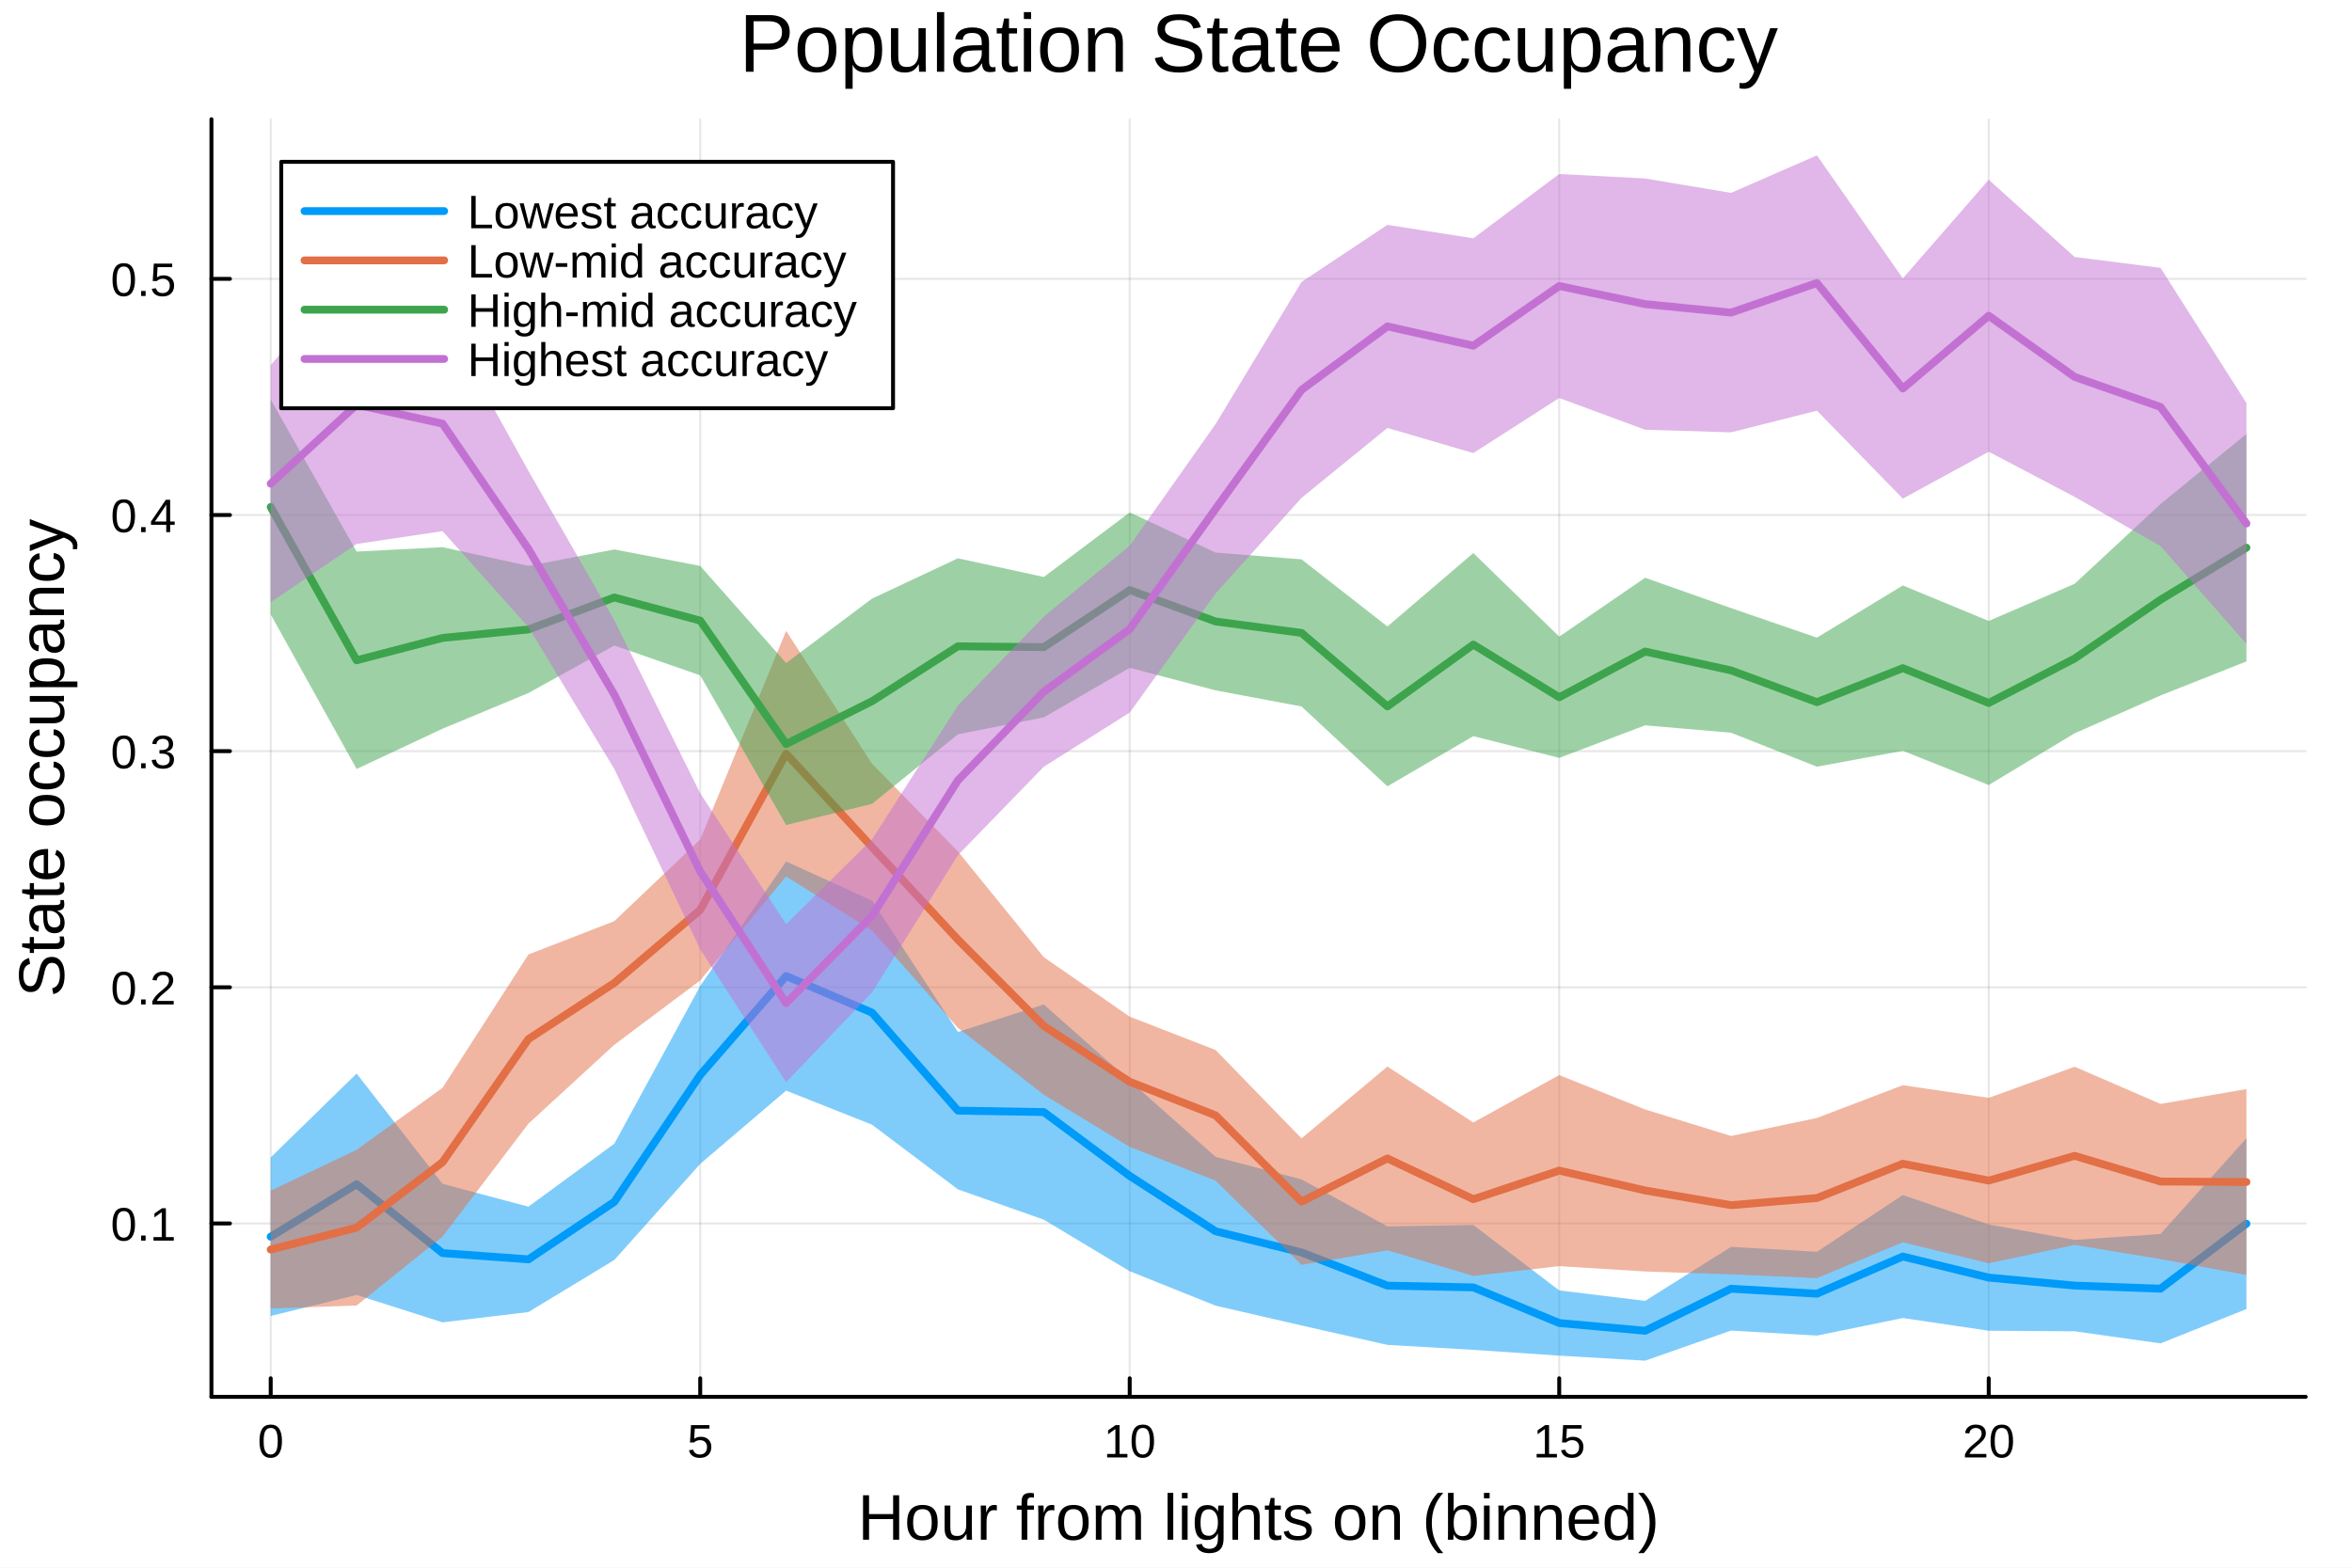
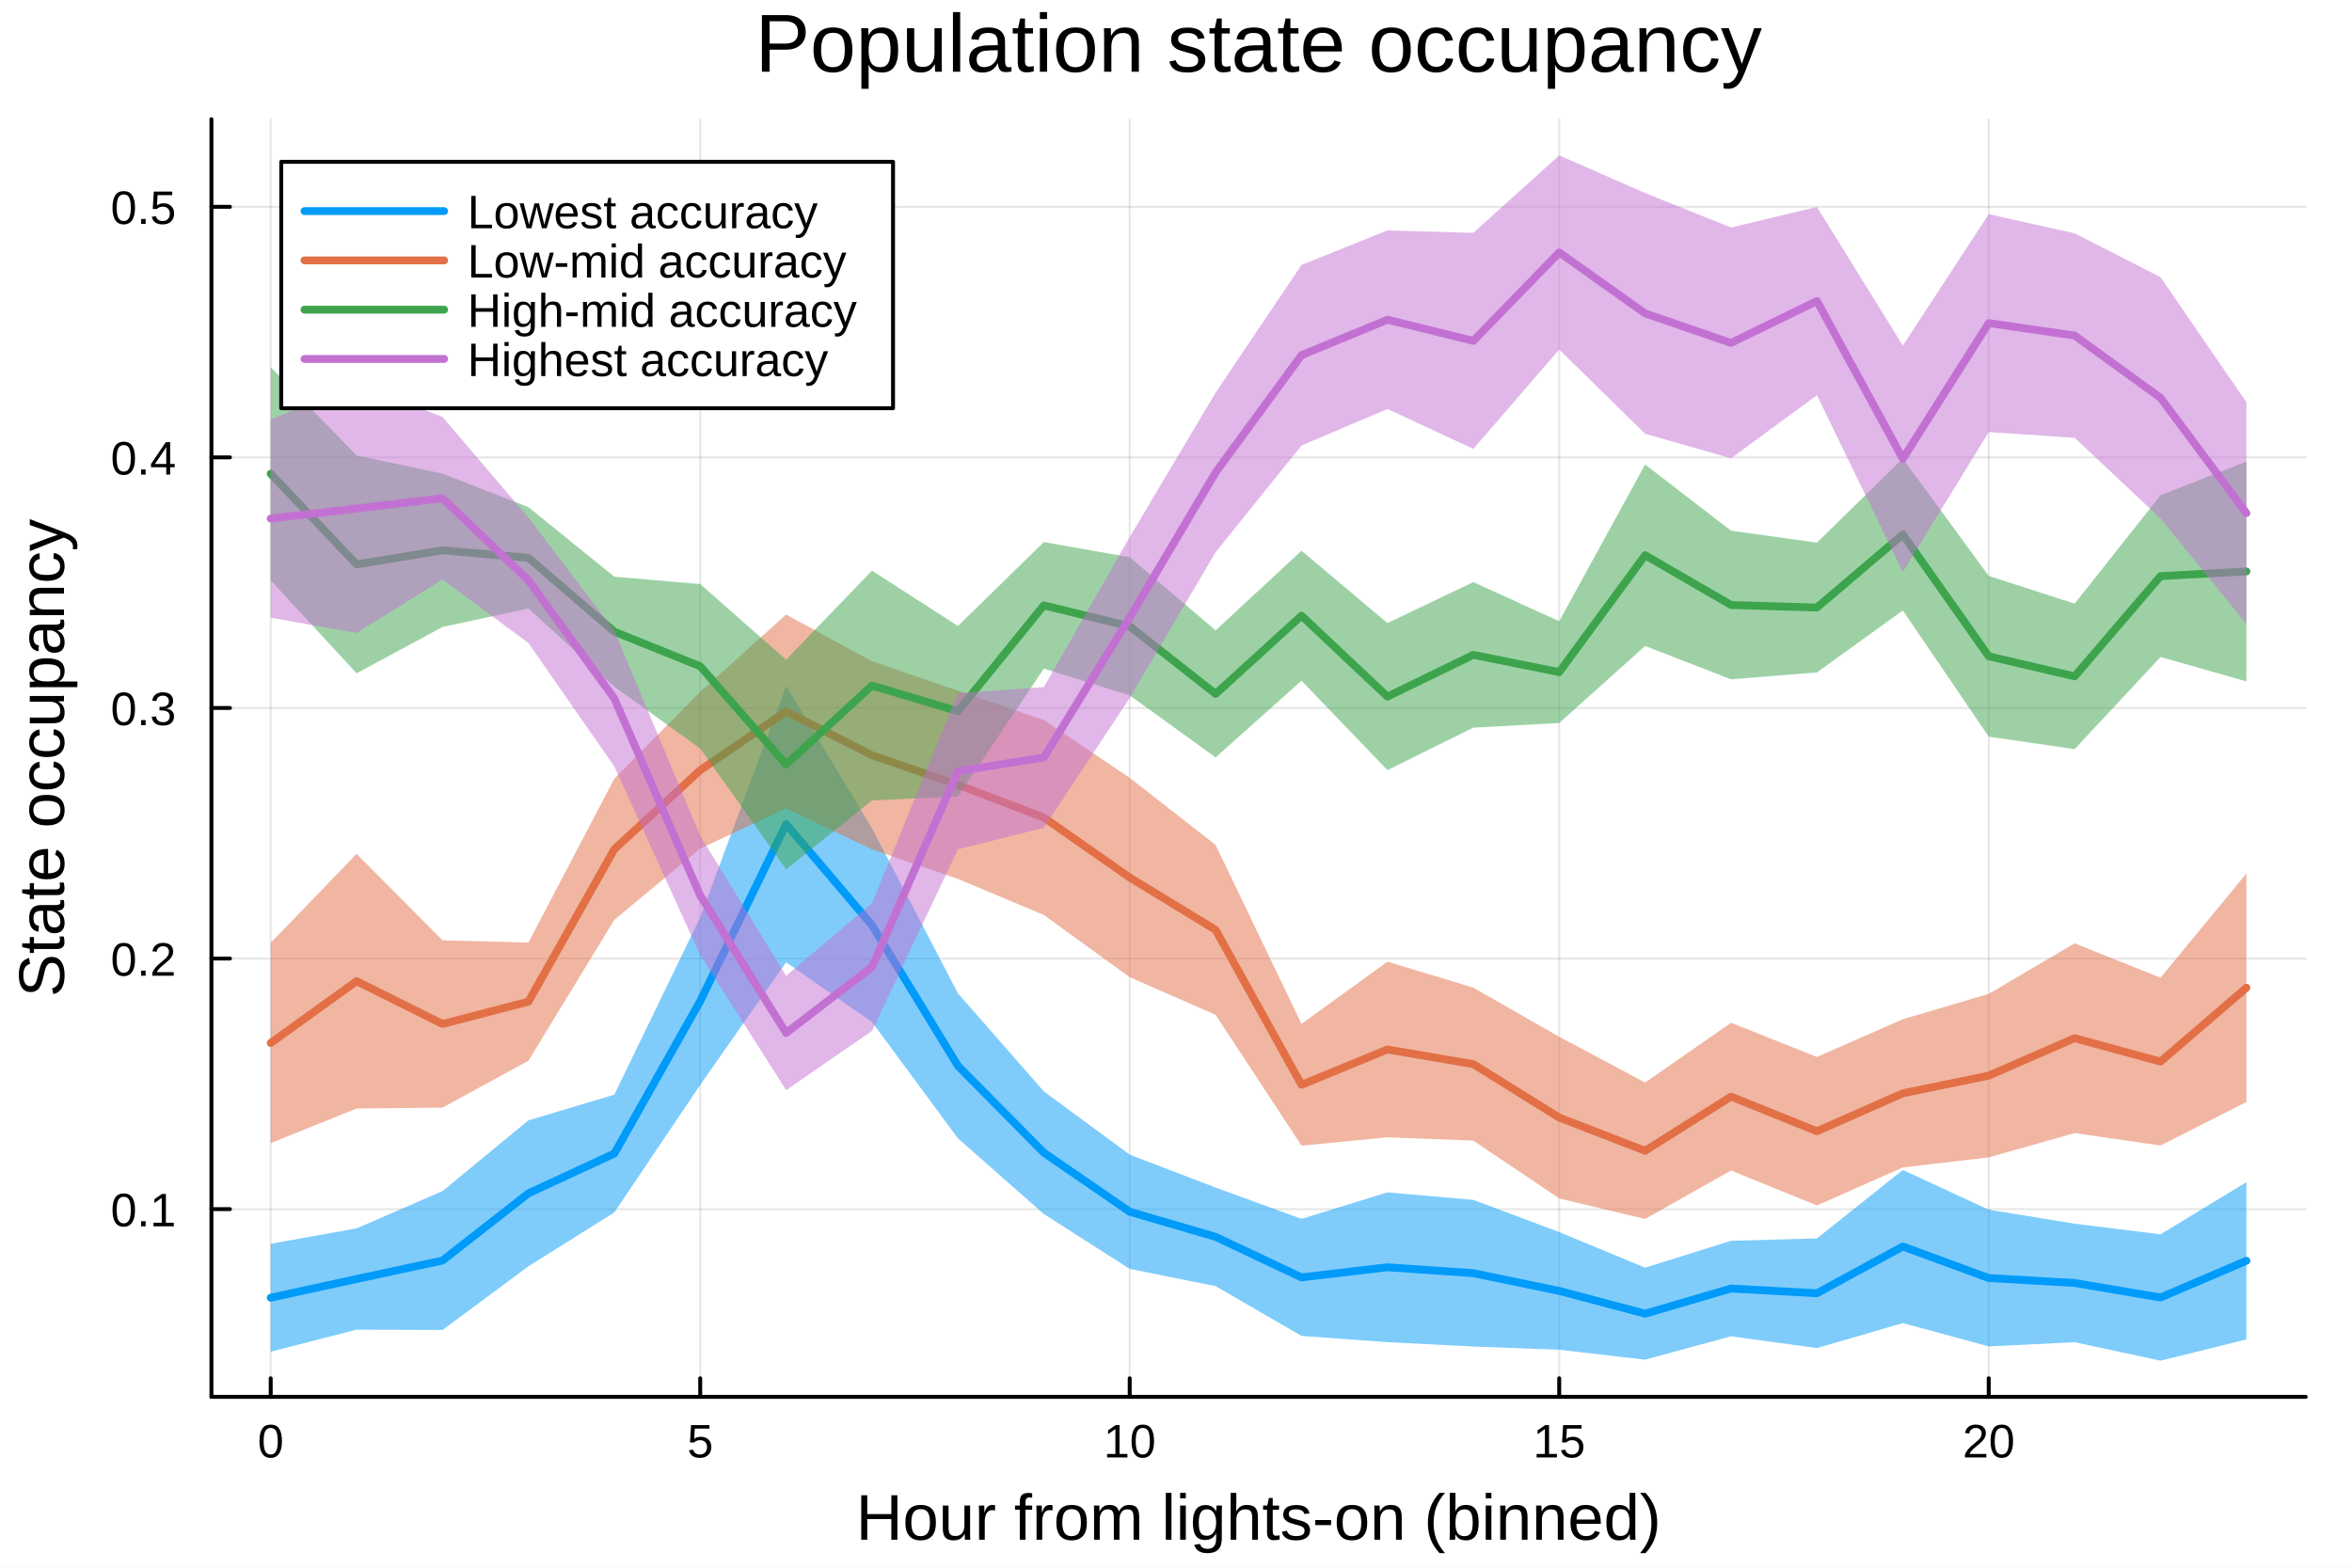
<svg xmlns="http://www.w3.org/2000/svg" width="600" height="400" viewBox="0 0 2400 1600">
  <defs>
-     <clipPath id="clip360">
+     <clipPath id="clip440">
      <rect x="0" y="0" width="2400" height="1600" />
    </clipPath>
  </defs>
-   <path clip-path="url(#clip360)" d="M0 1600 L2400 1600 L2400 0 L0 0  Z" fill="#ffffff" fill-rule="evenodd" fill-opacity="1" />
+   <path clip-path="url(#clip440)" d="M0 1600 L2400 1600 L2400 0 L0 0  Z" fill="#ffffff" fill-rule="evenodd" fill-opacity="1" />
  <defs>
-     <clipPath id="clip361">
-       <rect x="480" y="0" width="1681" height="1600" />
+     <clipPath id="clip441">
+       <rect x="1375" y="591" width="985" height="925" />
    </clipPath>
  </defs>
-   <path clip-path="url(#clip360)" d="M215.754 1425.62 L2352.76 1425.62 L2352.76 121.675 L215.754 121.675  Z" fill="#ffffff" fill-rule="evenodd" fill-opacity="1" />
+   <path clip-path="url(#clip440)" d="M215.754 1425.62 L2352.76 1425.62 L2352.76 121.675 L215.754 121.675  Z" fill="#ffffff" fill-rule="evenodd" fill-opacity="1" />
  <defs>
-     <clipPath id="clip362">
+     <clipPath id="clip442">
      <rect x="215" y="121" width="2138" height="1305" />
    </clipPath>
  </defs>
-   <polyline clip-path="url(#clip362)" style="stroke:#000000; stroke-linecap:round; stroke-linejoin:round; stroke-width:2; stroke-opacity:0.1; fill:none" points="276.235,1425.62 276.235,121.675 " />
-   <polyline clip-path="url(#clip362)" style="stroke:#000000; stroke-linecap:round; stroke-linejoin:round; stroke-width:2; stroke-opacity:0.1; fill:none" points="714.505,1425.62 714.505,121.675 " />
-   <polyline clip-path="url(#clip362)" style="stroke:#000000; stroke-linecap:round; stroke-linejoin:round; stroke-width:2; stroke-opacity:0.1; fill:none" points="1152.77,1425.62 1152.77,121.675 " />
-   <polyline clip-path="url(#clip362)" style="stroke:#000000; stroke-linecap:round; stroke-linejoin:round; stroke-width:2; stroke-opacity:0.1; fill:none" points="1591.04,1425.62 1591.04,121.675 " />
-   <polyline clip-path="url(#clip362)" style="stroke:#000000; stroke-linecap:round; stroke-linejoin:round; stroke-width:2; stroke-opacity:0.1; fill:none" points="2029.31,1425.62 2029.31,121.675 " />
-   <polyline clip-path="url(#clip362)" style="stroke:#000000; stroke-linecap:round; stroke-linejoin:round; stroke-width:2; stroke-opacity:0.1; fill:none" points="215.754,1248.66 2352.76,1248.66 " />
-   <polyline clip-path="url(#clip362)" style="stroke:#000000; stroke-linecap:round; stroke-linejoin:round; stroke-width:2; stroke-opacity:0.1; fill:none" points="215.754,1007.65 2352.76,1007.65 " />
-   <polyline clip-path="url(#clip362)" style="stroke:#000000; stroke-linecap:round; stroke-linejoin:round; stroke-width:2; stroke-opacity:0.1; fill:none" points="215.754,766.633 2352.76,766.633 " />
-   <polyline clip-path="url(#clip362)" style="stroke:#000000; stroke-linecap:round; stroke-linejoin:round; stroke-width:2; stroke-opacity:0.1; fill:none" points="215.754,525.618 2352.76,525.618 " />
-   <polyline clip-path="url(#clip362)" style="stroke:#000000; stroke-linecap:round; stroke-linejoin:round; stroke-width:2; stroke-opacity:0.1; fill:none" points="215.754,284.603 2352.76,284.603 " />
-   <polyline clip-path="url(#clip360)" style="stroke:#000000; stroke-linecap:round; stroke-linejoin:round; stroke-width:4; stroke-opacity:1; fill:none" points="215.754,1425.62 2352.76,1425.62 " />
-   <polyline clip-path="url(#clip360)" style="stroke:#000000; stroke-linecap:round; stroke-linejoin:round; stroke-width:4; stroke-opacity:1; fill:none" points="276.235,1425.62 276.235,1406.72 " />
-   <polyline clip-path="url(#clip360)" style="stroke:#000000; stroke-linecap:round; stroke-linejoin:round; stroke-width:4; stroke-opacity:1; fill:none" points="714.505,1425.62 714.505,1406.72 " />
-   <polyline clip-path="url(#clip360)" style="stroke:#000000; stroke-linecap:round; stroke-linejoin:round; stroke-width:4; stroke-opacity:1; fill:none" points="1152.77,1425.62 1152.77,1406.72 " />
-   <polyline clip-path="url(#clip360)" style="stroke:#000000; stroke-linecap:round; stroke-linejoin:round; stroke-width:4; stroke-opacity:1; fill:none" points="1591.04,1425.62 1591.04,1406.72 " />
-   <polyline clip-path="url(#clip360)" style="stroke:#000000; stroke-linecap:round; stroke-linejoin:round; stroke-width:4; stroke-opacity:1; fill:none" points="2029.31,1425.62 2029.31,1406.72 " />
-   <g clip-path="url(#clip360)">
+   <polyline clip-path="url(#clip442)" style="stroke:#000000; stroke-linecap:round; stroke-linejoin:round; stroke-width:2; stroke-opacity:0.1; fill:none" points="276.235,1425.62 276.235,121.675 " />
+   <polyline clip-path="url(#clip442)" style="stroke:#000000; stroke-linecap:round; stroke-linejoin:round; stroke-width:2; stroke-opacity:0.1; fill:none" points="714.505,1425.62 714.505,121.675 " />
+   <polyline clip-path="url(#clip442)" style="stroke:#000000; stroke-linecap:round; stroke-linejoin:round; stroke-width:2; stroke-opacity:0.1; fill:none" points="1152.77,1425.62 1152.77,121.675 " />
+   <polyline clip-path="url(#clip442)" style="stroke:#000000; stroke-linecap:round; stroke-linejoin:round; stroke-width:2; stroke-opacity:0.1; fill:none" points="1591.04,1425.62 1591.04,121.675 " />
+   <polyline clip-path="url(#clip442)" style="stroke:#000000; stroke-linecap:round; stroke-linejoin:round; stroke-width:2; stroke-opacity:0.1; fill:none" points="2029.31,1425.62 2029.31,121.675 " />
+   <polyline clip-path="url(#clip442)" style="stroke:#000000; stroke-linecap:round; stroke-linejoin:round; stroke-width:2; stroke-opacity:0.1; fill:none" points="215.754,1234.06 2352.76,1234.06 " />
+   <polyline clip-path="url(#clip442)" style="stroke:#000000; stroke-linecap:round; stroke-linejoin:round; stroke-width:2; stroke-opacity:0.1; fill:none" points="215.754,978.317 2352.76,978.317 " />
+   <polyline clip-path="url(#clip442)" style="stroke:#000000; stroke-linecap:round; stroke-linejoin:round; stroke-width:2; stroke-opacity:0.1; fill:none" points="215.754,722.57 2352.76,722.57 " />
+   <polyline clip-path="url(#clip442)" style="stroke:#000000; stroke-linecap:round; stroke-linejoin:round; stroke-width:2; stroke-opacity:0.1; fill:none" points="215.754,466.822 2352.76,466.822 " />
+   <polyline clip-path="url(#clip442)" style="stroke:#000000; stroke-linecap:round; stroke-linejoin:round; stroke-width:2; stroke-opacity:0.1; fill:none" points="215.754,211.075 2352.76,211.075 " />
+   <polyline clip-path="url(#clip440)" style="stroke:#000000; stroke-linecap:round; stroke-linejoin:round; stroke-width:4; stroke-opacity:1; fill:none" points="215.754,1425.62 2352.76,1425.62 " />
+   <polyline clip-path="url(#clip440)" style="stroke:#000000; stroke-linecap:round; stroke-linejoin:round; stroke-width:4; stroke-opacity:1; fill:none" points="276.235,1425.62 276.235,1406.72 " />
+   <polyline clip-path="url(#clip440)" style="stroke:#000000; stroke-linecap:round; stroke-linejoin:round; stroke-width:4; stroke-opacity:1; fill:none" points="714.505,1425.62 714.505,1406.72 " />
+   <polyline clip-path="url(#clip440)" style="stroke:#000000; stroke-linecap:round; stroke-linejoin:round; stroke-width:4; stroke-opacity:1; fill:none" points="1152.77,1425.62 1152.77,1406.72 " />
+   <polyline clip-path="url(#clip440)" style="stroke:#000000; stroke-linecap:round; stroke-linejoin:round; stroke-width:4; stroke-opacity:1; fill:none" points="1591.04,1425.62 1591.04,1406.72 " />
+   <polyline clip-path="url(#clip440)" style="stroke:#000000; stroke-linecap:round; stroke-linejoin:round; stroke-width:4; stroke-opacity:1; fill:none" points="2029.31,1425.62 2029.31,1406.72 " />
+   <g clip-path="url(#clip440)">
    <text style="fill:#000000; fill-opacity:1; font-family:Arial,Helvetica Neue,Helvetica,sans-serif; font-size:48px; text-anchor:middle;" transform="rotate(0, 276.235, 1487.47)" x="276.235" y="1487.47">0</text>
  </g>
-   <g clip-path="url(#clip360)">
+   <g clip-path="url(#clip440)">
    <text style="fill:#000000; fill-opacity:1; font-family:Arial,Helvetica Neue,Helvetica,sans-serif; font-size:48px; text-anchor:middle;" transform="rotate(0, 714.505, 1487.47)" x="714.505" y="1487.47">5</text>
  </g>
-   <g clip-path="url(#clip360)">
+   <g clip-path="url(#clip440)">
    <text style="fill:#000000; fill-opacity:1; font-family:Arial,Helvetica Neue,Helvetica,sans-serif; font-size:48px; text-anchor:middle;" transform="rotate(0, 1152.77, 1487.47)" x="1152.77" y="1487.47">10</text>
  </g>
-   <g clip-path="url(#clip360)">
+   <g clip-path="url(#clip440)">
    <text style="fill:#000000; fill-opacity:1; font-family:Arial,Helvetica Neue,Helvetica,sans-serif; font-size:48px; text-anchor:middle;" transform="rotate(0, 1591.04, 1487.47)" x="1591.04" y="1487.47">15</text>
  </g>
-   <g clip-path="url(#clip360)">
+   <g clip-path="url(#clip440)">
    <text style="fill:#000000; fill-opacity:1; font-family:Arial,Helvetica Neue,Helvetica,sans-serif; font-size:48px; text-anchor:middle;" transform="rotate(0, 2029.31, 1487.47)" x="2029.31" y="1487.47">20</text>
  </g>
-   <g clip-path="url(#clip360)">
-     <text style="fill:#000000; fill-opacity:1; font-family:Arial,Helvetica Neue,Helvetica,sans-serif; font-size:66px; text-anchor:middle;" transform="rotate(0, 1284.25, 1571.48)" x="1284.25" y="1571.48">Hour from lights on (binned)</text>
+   <g clip-path="url(#clip440)">
+     <text style="fill:#000000; fill-opacity:1; font-family:Arial,Helvetica Neue,Helvetica,sans-serif; font-size:66px; text-anchor:middle;" transform="rotate(0, 1284.25, 1571.48)" x="1284.25" y="1571.48">Hour from lights-on (binned)</text>
  </g>
-   <polyline clip-path="url(#clip360)" style="stroke:#000000; stroke-linecap:round; stroke-linejoin:round; stroke-width:4; stroke-opacity:1; fill:none" points="215.754,1425.62 215.754,121.675 " />
-   <polyline clip-path="url(#clip360)" style="stroke:#000000; stroke-linecap:round; stroke-linejoin:round; stroke-width:4; stroke-opacity:1; fill:none" points="215.754,1248.66 234.652,1248.66 " />
-   <polyline clip-path="url(#clip360)" style="stroke:#000000; stroke-linecap:round; stroke-linejoin:round; stroke-width:4; stroke-opacity:1; fill:none" points="215.754,1007.65 234.652,1007.65 " />
-   <polyline clip-path="url(#clip360)" style="stroke:#000000; stroke-linecap:round; stroke-linejoin:round; stroke-width:4; stroke-opacity:1; fill:none" points="215.754,766.633 234.652,766.633 " />
-   <polyline clip-path="url(#clip360)" style="stroke:#000000; stroke-linecap:round; stroke-linejoin:round; stroke-width:4; stroke-opacity:1; fill:none" points="215.754,525.618 234.652,525.618 " />
-   <polyline clip-path="url(#clip360)" style="stroke:#000000; stroke-linecap:round; stroke-linejoin:round; stroke-width:4; stroke-opacity:1; fill:none" points="215.754,284.603 234.652,284.603 " />
-   <g clip-path="url(#clip360)">
-     <text style="fill:#000000; fill-opacity:1; font-family:Arial,Helvetica Neue,Helvetica,sans-serif; font-size:48px; text-anchor:middle;" transform="rotate(0, 146.301, 1266.16)" x="146.301" y="1266.16">0.1</text>
+   <polyline clip-path="url(#clip440)" style="stroke:#000000; stroke-linecap:round; stroke-linejoin:round; stroke-width:4; stroke-opacity:1; fill:none" points="215.754,1425.62 215.754,121.675 " />
+   <polyline clip-path="url(#clip440)" style="stroke:#000000; stroke-linecap:round; stroke-linejoin:round; stroke-width:4; stroke-opacity:1; fill:none" points="215.754,1234.06 234.652,1234.06 " />
+   <polyline clip-path="url(#clip440)" style="stroke:#000000; stroke-linecap:round; stroke-linejoin:round; stroke-width:4; stroke-opacity:1; fill:none" points="215.754,978.317 234.652,978.317 " />
+   <polyline clip-path="url(#clip440)" style="stroke:#000000; stroke-linecap:round; stroke-linejoin:round; stroke-width:4; stroke-opacity:1; fill:none" points="215.754,722.57 234.652,722.57 " />
+   <polyline clip-path="url(#clip440)" style="stroke:#000000; stroke-linecap:round; stroke-linejoin:round; stroke-width:4; stroke-opacity:1; fill:none" points="215.754,466.822 234.652,466.822 " />
+   <polyline clip-path="url(#clip440)" style="stroke:#000000; stroke-linecap:round; stroke-linejoin:round; stroke-width:4; stroke-opacity:1; fill:none" points="215.754,211.075 234.652,211.075 " />
+   <g clip-path="url(#clip440)">
+     <text style="fill:#000000; fill-opacity:1; font-family:Arial,Helvetica Neue,Helvetica,sans-serif; font-size:48px; text-anchor:middle;" transform="rotate(0, 146.301, 1251.56)" x="146.301" y="1251.56">0.1</text>
  </g>
-   <g clip-path="url(#clip360)">
-     <text style="fill:#000000; fill-opacity:1; font-family:Arial,Helvetica Neue,Helvetica,sans-serif; font-size:48px; text-anchor:middle;" transform="rotate(0, 146.301, 1025.15)" x="146.301" y="1025.15">0.2</text>
+   <g clip-path="url(#clip440)">
+     <text style="fill:#000000; fill-opacity:1; font-family:Arial,Helvetica Neue,Helvetica,sans-serif; font-size:48px; text-anchor:middle;" transform="rotate(0, 146.301, 995.817)" x="146.301" y="995.817">0.2</text>
  </g>
-   <g clip-path="url(#clip360)">
-     <text style="fill:#000000; fill-opacity:1; font-family:Arial,Helvetica Neue,Helvetica,sans-serif; font-size:48px; text-anchor:middle;" transform="rotate(0, 146.301, 784.133)" x="146.301" y="784.133">0.3</text>
+   <g clip-path="url(#clip440)">
+     <text style="fill:#000000; fill-opacity:1; font-family:Arial,Helvetica Neue,Helvetica,sans-serif; font-size:48px; text-anchor:middle;" transform="rotate(0, 146.301, 740.07)" x="146.301" y="740.07">0.3</text>
  </g>
-   <g clip-path="url(#clip360)">
-     <text style="fill:#000000; fill-opacity:1; font-family:Arial,Helvetica Neue,Helvetica,sans-serif; font-size:48px; text-anchor:middle;" transform="rotate(0, 146.301, 543.118)" x="146.301" y="543.118">0.4</text>
+   <g clip-path="url(#clip440)">
+     <text style="fill:#000000; fill-opacity:1; font-family:Arial,Helvetica Neue,Helvetica,sans-serif; font-size:48px; text-anchor:middle;" transform="rotate(0, 146.301, 484.322)" x="146.301" y="484.322">0.4</text>
  </g>
-   <g clip-path="url(#clip360)">
-     <text style="fill:#000000; fill-opacity:1; font-family:Arial,Helvetica Neue,Helvetica,sans-serif; font-size:48px; text-anchor:middle;" transform="rotate(0, 146.301, 302.103)" x="146.301" y="302.103">0.5</text>
+   <g clip-path="url(#clip440)">
+     <text style="fill:#000000; fill-opacity:1; font-family:Arial,Helvetica Neue,Helvetica,sans-serif; font-size:48px; text-anchor:middle;" transform="rotate(0, 146.301, 228.575)" x="146.301" y="228.575">0.5</text>
  </g>
-   <g clip-path="url(#clip360)">
+   <g clip-path="url(#clip440)">
    <text style="fill:#000000; fill-opacity:1; font-family:Arial,Helvetica Neue,Helvetica,sans-serif; font-size:66px; text-anchor:middle;" transform="rotate(-90, 65.2861, 773.647)" x="65.286" y="773.647">State occupancy</text>
  </g>
-   <g clip-path="url(#clip360)">
-     <text style="fill:#000000; fill-opacity:1; font-family:Arial,Helvetica Neue,Helvetica,sans-serif; font-size:84px; text-anchor:middle;" transform="rotate(0, 1284.25, 73.2)" x="1284.25" y="73.2">Population State Occupancy </text>
+   <g clip-path="url(#clip440)">
+     <text style="fill:#000000; fill-opacity:1; font-family:Arial,Helvetica Neue,Helvetica,sans-serif; font-size:84px; text-anchor:middle;" transform="rotate(0, 1284.25, 73.2)" x="1284.25" y="73.2">Population state occupancy</text>
  </g>
-   <path clip-path="url(#clip362)" d="M276.235 1343.08 L363.889 1321.63 L451.543 1349.6 L539.197 1339.09 L626.851 1285.95 L714.505 1187.88 L802.159 1113.09 L889.812 1147.88 L977.466 1213.88 L1065.12 1244.81 L1152.77 1297.44 L1240.43 1332.57 L1328.08 1352.79 L1415.74 1372.62 L1503.39 1377.65 L1591.04 1383.59 L1678.7 1388.71 L1766.35 1358 L1854.01 1363.12 L1941.66 1345.18 L2029.31 1358.14 L2116.97 1358.75 L2204.62 1371.06 L2292.27 1336.06 L2292.27 1161.73 L2204.62 1259.41 L2116.97 1265.43 L2029.31 1249.73 L1941.66 1219.65 L1854.01 1277.56 L1766.35 1272.57 L1678.7 1327.69 L1591.04 1317 L1503.39 1250.24 L1415.74 1251.65 L1328.08 1203.7 L1240.43 1180.71 L1152.77 1102.92 L1065.12 1025.17 L977.466 1053.2 L889.812 919.151 L802.159 879.225 L714.505 1006.33 L626.851 1167.28 L539.197 1231.53 L451.543 1208.21 L363.889 1095.66 L276.235 1181.26  Z" fill="#009af9" fill-rule="evenodd" fill-opacity="0.5" />
-   <polyline clip-path="url(#clip362)" style="stroke:#009af9; stroke-linecap:round; stroke-linejoin:round; stroke-width:8; stroke-opacity:1; fill:none" points="276.235,1262.17 363.889,1208.64 451.543,1278.91 539.197,1285.31 626.851,1226.62 714.505,1097.11 802.159,996.156 889.812,1033.51 977.466,1133.54 1065.12,1134.99 1152.77,1200.18 1240.43,1256.64 1328.08,1278.25 1415.74,1312.14 1503.39,1313.94 1591.04,1350.3 1678.7,1358.2 1766.35,1315.29 1854.01,1320.34 1941.66,1282.41 2029.31,1303.94 2116.97,1312.09 2204.62,1315.23 2292.27,1248.89 " />
-   <path clip-path="url(#clip362)" d="M276.235 1335.41 L363.889 1332.42 L451.543 1262.13 L539.197 1146.85 L626.851 1066.32 L714.505 1000.62 L802.159 894.522 L889.812 949.65 L977.466 1049.06 L1065.12 1117.36 L1152.77 1170.5 L1240.43 1205.07 L1328.08 1290.96 L1415.74 1276.11 L1503.39 1302.22 L1591.04 1292.25 L1678.7 1297.69 L1766.35 1300.62 L1854.01 1304.46 L1941.66 1267.89 L2029.31 1289.34 L2116.97 1270.61 L2204.62 1285.05 L2292.27 1301.25 L2292.27 1111.52 L2204.62 1126.67 L2116.97 1088.71 L2029.31 1120.48 L1941.66 1107.55 L1854.01 1140.99 L1766.35 1159.4 L1678.7 1132.32 L1591.04 1097.22 L1503.39 1145.63 L1415.74 1088.52 L1328.08 1161.85 L1240.43 1071.66 L1152.77 1037.62 L1065.12 976.915 L977.466 868.969 L889.812 779.433 L802.159 643.873 L714.505 856.752 L626.851 940.119 L539.197 974.157 L451.543 1110.25 L363.889 1173.48 L276.235 1215.18  Z" fill="#e26f46" fill-rule="evenodd" fill-opacity="0.5" />
-   <polyline clip-path="url(#clip362)" style="stroke:#e26f46; stroke-linecap:round; stroke-linejoin:round; stroke-width:8; stroke-opacity:1; fill:none" points="276.235,1275.3 363.889,1252.95 451.543,1186.19 539.197,1060.5 626.851,1003.22 714.505,928.688 802.159,769.198 889.812,864.541 977.466,959.013 1065.12,1047.14 1152.77,1104.06 1240.43,1138.36 1328.08,1226.4 1415.74,1182.32 1503.39,1223.92 1591.04,1194.74 1678.7,1215 1766.35,1230.01 1854.01,1222.73 1941.66,1187.72 2029.31,1204.91 2116.97,1179.66 2204.62,1205.86 2292.27,1206.39 " />
-   <path clip-path="url(#clip362)" d="M276.235 627.148 L363.889 784.833 L451.543 743.75 L539.197 707.302 L626.851 658.812 L714.505 689.264 L802.159 842.002 L889.812 820.394 L977.466 749.411 L1065.12 732.122 L1152.77 681.56 L1240.43 704.603 L1328.08 721.035 L1415.74 802.561 L1503.39 751.321 L1591.04 773.505 L1678.7 740.289 L1766.35 747.803 L1854.01 782.486 L1941.66 766.287 L2029.31 801.17 L2116.97 748.417 L2204.62 709.821 L2292.27 675.047 L2292.27 442.907 L2204.62 514.41 L2116.97 595.831 L2029.31 633.763 L1941.66 597.521 L1854.01 650.78 L1766.35 620.622 L1678.7 589.671 L1591.04 649.754 L1503.39 564.435 L1415.74 639.397 L1328.08 570.869 L1240.43 563.988 L1152.77 522.951 L1065.12 588.866 L977.466 569.807 L889.812 610.954 L802.159 676.706 L714.505 577.574 L626.851 560.77 L539.197 577.57 L451.543 558.441 L363.889 562.946 L276.235 407.749  Z" fill="#3da44d" fill-rule="evenodd" fill-opacity="0.5" />
-   <polyline clip-path="url(#clip362)" style="stroke:#3da44d; stroke-linecap:round; stroke-linejoin:round; stroke-width:8; stroke-opacity:1; fill:none" points="276.235,517.449 363.889,673.89 451.543,651.095 539.197,642.436 626.851,609.791 714.505,633.419 802.159,759.354 889.812,715.674 977.466,659.609 1065.12,660.494 1152.77,602.255 1240.43,634.295 1328.08,645.952 1415.74,720.979 1503.39,657.878 1591.04,711.629 1678.7,664.98 1766.35,684.212 1854.01,716.633 1941.66,681.904 2029.31,717.466 2116.97,672.124 2204.62,612.116 2292.27,558.977 " />
-   <path clip-path="url(#clip362)" d="M276.235 614.657 L363.889 555.175 L451.543 542.074 L539.197 640.008 L626.851 784.844 L714.505 969.007 L802.159 1104.52 L889.812 1012.96 L977.466 872.784 L1065.12 782.548 L1152.77 727.241 L1240.43 605.78 L1328.08 508.129 L1415.74 436.748 L1503.39 462.413 L1591.04 406.198 L1678.7 438.594 L1766.35 441.247 L1854.01 419.141 L1941.66 508.897 L2029.31 461.067 L2116.97 507.071 L2204.62 557.33 L2292.27 657.257 L2292.27 411.348 L2204.62 273.37 L2116.97 262.305 L2029.31 183.432 L1941.66 284.145 L1854.01 158.579 L1766.35 196.847 L1678.7 182.157 L1591.04 177.596 L1503.39 243.219 L1415.74 229.507 L1328.08 287.788 L1240.43 432.742 L1152.77 556.891 L1065.12 629.328 L977.466 720.018 L889.812 856.702 L802.159 943.187 L714.505 809.682 L626.851 633.018 L539.197 480.617 L451.543 322.66 L363.889 270.983 L276.235 372.629  Z" fill="#c271d2" fill-rule="evenodd" fill-opacity="0.5" />
-   <polyline clip-path="url(#clip362)" style="stroke:#c271d2; stroke-linecap:round; stroke-linejoin:round; stroke-width:8; stroke-opacity:1; fill:none" points="276.235,493.643 363.889,413.079 451.543,432.367 539.197,560.313 626.851,708.931 714.505,889.344 802.159,1023.85 889.812,934.831 977.466,796.401 1065.12,705.938 1152.77,642.066 1240.43,519.261 1328.08,397.959 1415.74,333.127 1503.39,352.816 1591.04,291.897 1678.7,310.375 1766.35,319.047 1854.01,288.86 1941.66,396.521 2029.31,322.249 2116.97,384.688 2204.62,415.35 2292.27,534.302 " />
-   <path clip-path="url(#clip360)" d="M286.987 416.639 L911.268 416.639 L911.268 165.14 L286.987 165.14  Z" fill="#ffffff" fill-rule="evenodd" fill-opacity="1" />
-   <polyline clip-path="url(#clip360)" style="stroke:#000000; stroke-linecap:round; stroke-linejoin:round; stroke-width:4; stroke-opacity:1; fill:none" points="286.987,416.639 911.268,416.639 911.268,165.14 286.987,165.14 286.987,416.639 " />
-   <polyline clip-path="url(#clip360)" style="stroke:#009af9; stroke-linecap:round; stroke-linejoin:round; stroke-width:8; stroke-opacity:1; fill:none" points="310.732,215.44 453.199,215.44 " />
-   <g clip-path="url(#clip360)">
+   <path clip-path="url(#clip442)" d="M276.235 1379.57 L363.889 1357.06 L451.543 1357.39 L539.197 1292.4 L626.851 1237.47 L714.505 1107.23 L802.159 982.134 L889.812 1043.11 L977.466 1161.82 L1065.12 1239.04 L1152.77 1295.03 L1240.43 1312.66 L1328.08 1363.46 L1415.74 1369.82 L1503.39 1374.28 L1591.04 1377.54 L1678.7 1387.71 L1766.35 1363.85 L1854.01 1375.87 L1941.66 1350.32 L2029.31 1374.17 L2116.97 1369.87 L2204.62 1388.71 L2292.27 1367.03 L2292.27 1206.5 L2204.62 1259.77 L2116.97 1248.93 L2029.31 1234.63 L1941.66 1194.09 L1854.01 1263.94 L1766.35 1266.35 L1678.7 1293.79 L1591.04 1257.49 L1503.39 1224.6 L1415.74 1216.94 L1328.08 1244 L1240.43 1212.06 L1152.77 1178.45 L1065.12 1113.88 L977.466 1013.8 L889.812 845.483 L802.159 700.108 L714.505 936.25 L626.851 1117.21 L539.197 1143.46 L451.543 1215.64 L363.889 1253.68 L276.235 1269.39  Z" fill="#009af9" fill-rule="evenodd" fill-opacity="0.5" />
+   <polyline clip-path="url(#clip442)" style="stroke:#009af9; stroke-linecap:round; stroke-linejoin:round; stroke-width:8; stroke-opacity:1; fill:none" points="276.235,1324.48 363.889,1305.37 451.543,1286.51 539.197,1217.93 626.851,1177.34 714.505,1021.74 802.159,841.121 889.812,944.296 977.466,1087.81 1065.12,1176.46 1152.77,1236.74 1240.43,1262.36 1328.08,1303.73 1415.74,1293.38 1503.39,1299.44 1591.04,1317.51 1678.7,1340.75 1766.35,1315.1 1854.01,1319.9 1941.66,1272.2 2029.31,1304.4 2116.97,1309.4 2204.62,1324.24 2292.27,1286.76 " />
+   <path clip-path="url(#clip442)" d="M276.235 1166.72 L363.889 1131.34 L451.543 1130.47 L539.197 1082.6 L626.851 938.816 L714.505 866.01 L802.159 825.05 L889.812 866.906 L977.466 896.994 L1065.12 933.869 L1152.77 997.33 L1240.43 1035.76 L1328.08 1169.28 L1415.74 1160.76 L1503.39 1164.15 L1591.04 1223.13 L1678.7 1244.12 L1766.35 1194.62 L1854.01 1230.32 L1941.66 1191.51 L2029.31 1181.27 L2116.97 1156.42 L2204.62 1169.13 L2292.27 1124.7 L2292.27 891.431 L2204.62 997.828 L2116.97 962.759 L2029.31 1014.33 L1941.66 1040.21 L1854.01 1078.77 L1766.35 1043.83 L1678.7 1104.84 L1591.04 1058.13 L1503.39 1008 L1415.74 981.48 L1328.08 1045.01 L1240.43 862.359 L1152.77 793.846 L1065.12 734.868 L977.466 704.955 L889.812 674.814 L802.159 627.211 L714.505 706.094 L626.851 794.704 L539.197 961.995 L451.543 959.722 L363.889 871.432 L276.235 962.265  Z" fill="#e26f46" fill-rule="evenodd" fill-opacity="0.5" />
+   <polyline clip-path="url(#clip442)" style="stroke:#e26f46; stroke-linecap:round; stroke-linejoin:round; stroke-width:8; stroke-opacity:1; fill:none" points="276.235,1064.49 363.889,1001.39 451.543,1045.09 539.197,1022.3 626.851,866.76 714.505,786.052 802.159,726.131 889.812,770.86 977.466,800.975 1065.12,834.369 1152.77,895.588 1240.43,949.061 1328.08,1107.14 1415.74,1071.12 1503.39,1086.07 1591.04,1140.63 1678.7,1174.48 1766.35,1119.23 1854.01,1154.55 1941.66,1115.86 2029.31,1097.8 2116.97,1059.59 2204.62,1083.48 2292.27,1008.06 " />
+   <path clip-path="url(#clip442)" d="M276.235 592.253 L363.889 687.193 L451.543 639.901 L539.197 621.017 L626.851 700.846 L714.505 763.925 L802.159 887.269 L889.812 816.945 L977.466 812.929 L1065.12 682.427 L1152.77 709.707 L1240.43 773.043 L1328.08 694.727 L1415.74 786.021 L1503.39 742.64 L1591.04 737.908 L1678.7 659.268 L1766.35 693.298 L1854.01 686.285 L1941.66 623.027 L2029.31 751.816 L2116.97 764.58 L2204.62 670.561 L2292.27 695.447 L2292.27 471.005 L2204.62 505.482 L2116.97 616.058 L2029.31 587.779 L1941.66 467.949 L1854.01 553.833 L1766.35 541.634 L1678.7 474.071 L1591.04 634.046 L1503.39 594.095 L1415.74 635.897 L1328.08 562.075 L1240.43 643.383 L1152.77 568.709 L1065.12 553.276 L977.466 638.88 L889.812 582.42 L802.159 673.285 L714.505 596.129 L626.851 588.563 L539.197 517.616 L451.543 483.407 L363.889 464.858 L276.235 374.79  Z" fill="#3da44d" fill-rule="evenodd" fill-opacity="0.5" />
+   <polyline clip-path="url(#clip442)" style="stroke:#3da44d; stroke-linecap:round; stroke-linejoin:round; stroke-width:8; stroke-opacity:1; fill:none" points="276.235,483.521 363.889,576.025 451.543,561.654 539.197,569.317 626.851,644.705 714.505,680.027 802.159,780.277 889.812,699.682 977.466,725.904 1065.12,617.852 1152.77,639.208 1240.43,708.213 1328.08,628.401 1415.74,710.959 1503.39,668.368 1591.04,685.977 1678.7,566.669 1766.35,617.466 1854.01,620.059 1941.66,545.488 2029.31,669.798 2116.97,690.319 2204.62,588.021 2292.27,583.226 " />
+   <path clip-path="url(#clip442)" d="M276.235 630.452 L363.889 645.982 L451.543 591.493 L539.197 656.21 L626.851 782.316 L714.505 974.824 L802.159 1112.58 L889.812 1052.13 L977.466 866.806 L1065.12 844.906 L1152.77 712.372 L1240.43 563.552 L1328.08 454.643 L1415.74 417.433 L1503.39 458.15 L1591.04 356.733 L1678.7 442.727 L1766.35 467.725 L1854.01 403.342 L1941.66 583.743 L2029.31 440.987 L2116.97 446.798 L2204.62 529.166 L2292.27 636.88 L2292.27 410.56 L2204.62 282.891 L2116.97 238.124 L2029.31 218.567 L1941.66 352.698 L1854.01 211.179 L1766.35 232.237 L1678.7 197.022 L1591.04 158.579 L1503.39 237.634 L1415.74 235.192 L1328.08 270.347 L1240.43 400.726 L1152.77 548.104 L1065.12 701.287 L977.466 707.355 L889.812 921.736 L802.159 995.914 L714.505 853.085 L626.851 643.617 L539.197 528.255 L451.543 425.528 L363.889 391.994 L276.235 428.109  Z" fill="#c271d2" fill-rule="evenodd" fill-opacity="0.5" />
+   <polyline clip-path="url(#clip442)" style="stroke:#c271d2; stroke-linecap:round; stroke-linejoin:round; stroke-width:8; stroke-opacity:1; fill:none" points="276.235,529.281 363.889,518.988 451.543,508.511 539.197,592.233 626.851,712.966 714.505,913.955 802.159,1054.24 889.812,986.935 977.466,787.08 1065.12,773.096 1152.77,630.238 1240.43,482.139 1328.08,362.495 1415.74,326.313 1503.39,347.892 1591.04,257.656 1678.7,319.875 1766.35,349.981 1854.01,307.261 1941.66,468.22 2029.31,329.777 2116.97,342.461 2204.62,406.028 2292.27,523.72 " />
+   <path clip-path="url(#clip440)" d="M286.987 416.639 L911.268 416.639 L911.268 165.14 L286.987 165.14  Z" fill="#ffffff" fill-rule="evenodd" fill-opacity="1" />
+   <polyline clip-path="url(#clip440)" style="stroke:#000000; stroke-linecap:round; stroke-linejoin:round; stroke-width:4; stroke-opacity:1; fill:none" points="286.987,416.639 911.268,416.639 911.268,165.14 286.987,165.14 286.987,416.639 " />
+   <polyline clip-path="url(#clip440)" style="stroke:#009af9; stroke-linecap:round; stroke-linejoin:round; stroke-width:8; stroke-opacity:1; fill:none" points="310.732,215.44 453.199,215.44 " />
+   <g clip-path="url(#clip440)">
    <text style="fill:#000000; fill-opacity:1; font-family:Arial,Helvetica Neue,Helvetica,sans-serif; font-size:48px; text-anchor:start;" transform="rotate(0, 476.943, 232.94)" x="476.943" y="232.94">Lowest accuracy</text>
  </g>
-   <polyline clip-path="url(#clip360)" style="stroke:#e26f46; stroke-linecap:round; stroke-linejoin:round; stroke-width:8; stroke-opacity:1; fill:none" points="310.732,265.739 453.199,265.739 " />
-   <g clip-path="url(#clip360)">
+   <polyline clip-path="url(#clip440)" style="stroke:#e26f46; stroke-linecap:round; stroke-linejoin:round; stroke-width:8; stroke-opacity:1; fill:none" points="310.732,265.739 453.199,265.739 " />
+   <g clip-path="url(#clip440)">
    <text style="fill:#000000; fill-opacity:1; font-family:Arial,Helvetica Neue,Helvetica,sans-serif; font-size:48px; text-anchor:start;" transform="rotate(0, 476.943, 283.239)" x="476.943" y="283.239">Low-mid accuracy</text>
  </g>
-   <polyline clip-path="url(#clip360)" style="stroke:#3da44d; stroke-linecap:round; stroke-linejoin:round; stroke-width:8; stroke-opacity:1; fill:none" points="310.732,316.039 453.199,316.039 " />
-   <g clip-path="url(#clip360)">
+   <polyline clip-path="url(#clip440)" style="stroke:#3da44d; stroke-linecap:round; stroke-linejoin:round; stroke-width:8; stroke-opacity:1; fill:none" points="310.732,316.039 453.199,316.039 " />
+   <g clip-path="url(#clip440)">
    <text style="fill:#000000; fill-opacity:1; font-family:Arial,Helvetica Neue,Helvetica,sans-serif; font-size:48px; text-anchor:start;" transform="rotate(0, 476.943, 333.539)" x="476.943" y="333.539">High-mid accuracy</text>
  </g>
-   <polyline clip-path="url(#clip360)" style="stroke:#c271d2; stroke-linecap:round; stroke-linejoin:round; stroke-width:8; stroke-opacity:1; fill:none" points="310.732,366.339 453.199,366.339 " />
-   <g clip-path="url(#clip360)">
+   <polyline clip-path="url(#clip440)" style="stroke:#c271d2; stroke-linecap:round; stroke-linejoin:round; stroke-width:8; stroke-opacity:1; fill:none" points="310.732,366.339 453.199,366.339 " />
+   <g clip-path="url(#clip440)">
    <text style="fill:#000000; fill-opacity:1; font-family:Arial,Helvetica Neue,Helvetica,sans-serif; font-size:48px; text-anchor:start;" transform="rotate(0, 476.943, 383.839)" x="476.943" y="383.839">Highest accuracy</text>
  </g>
</svg>
